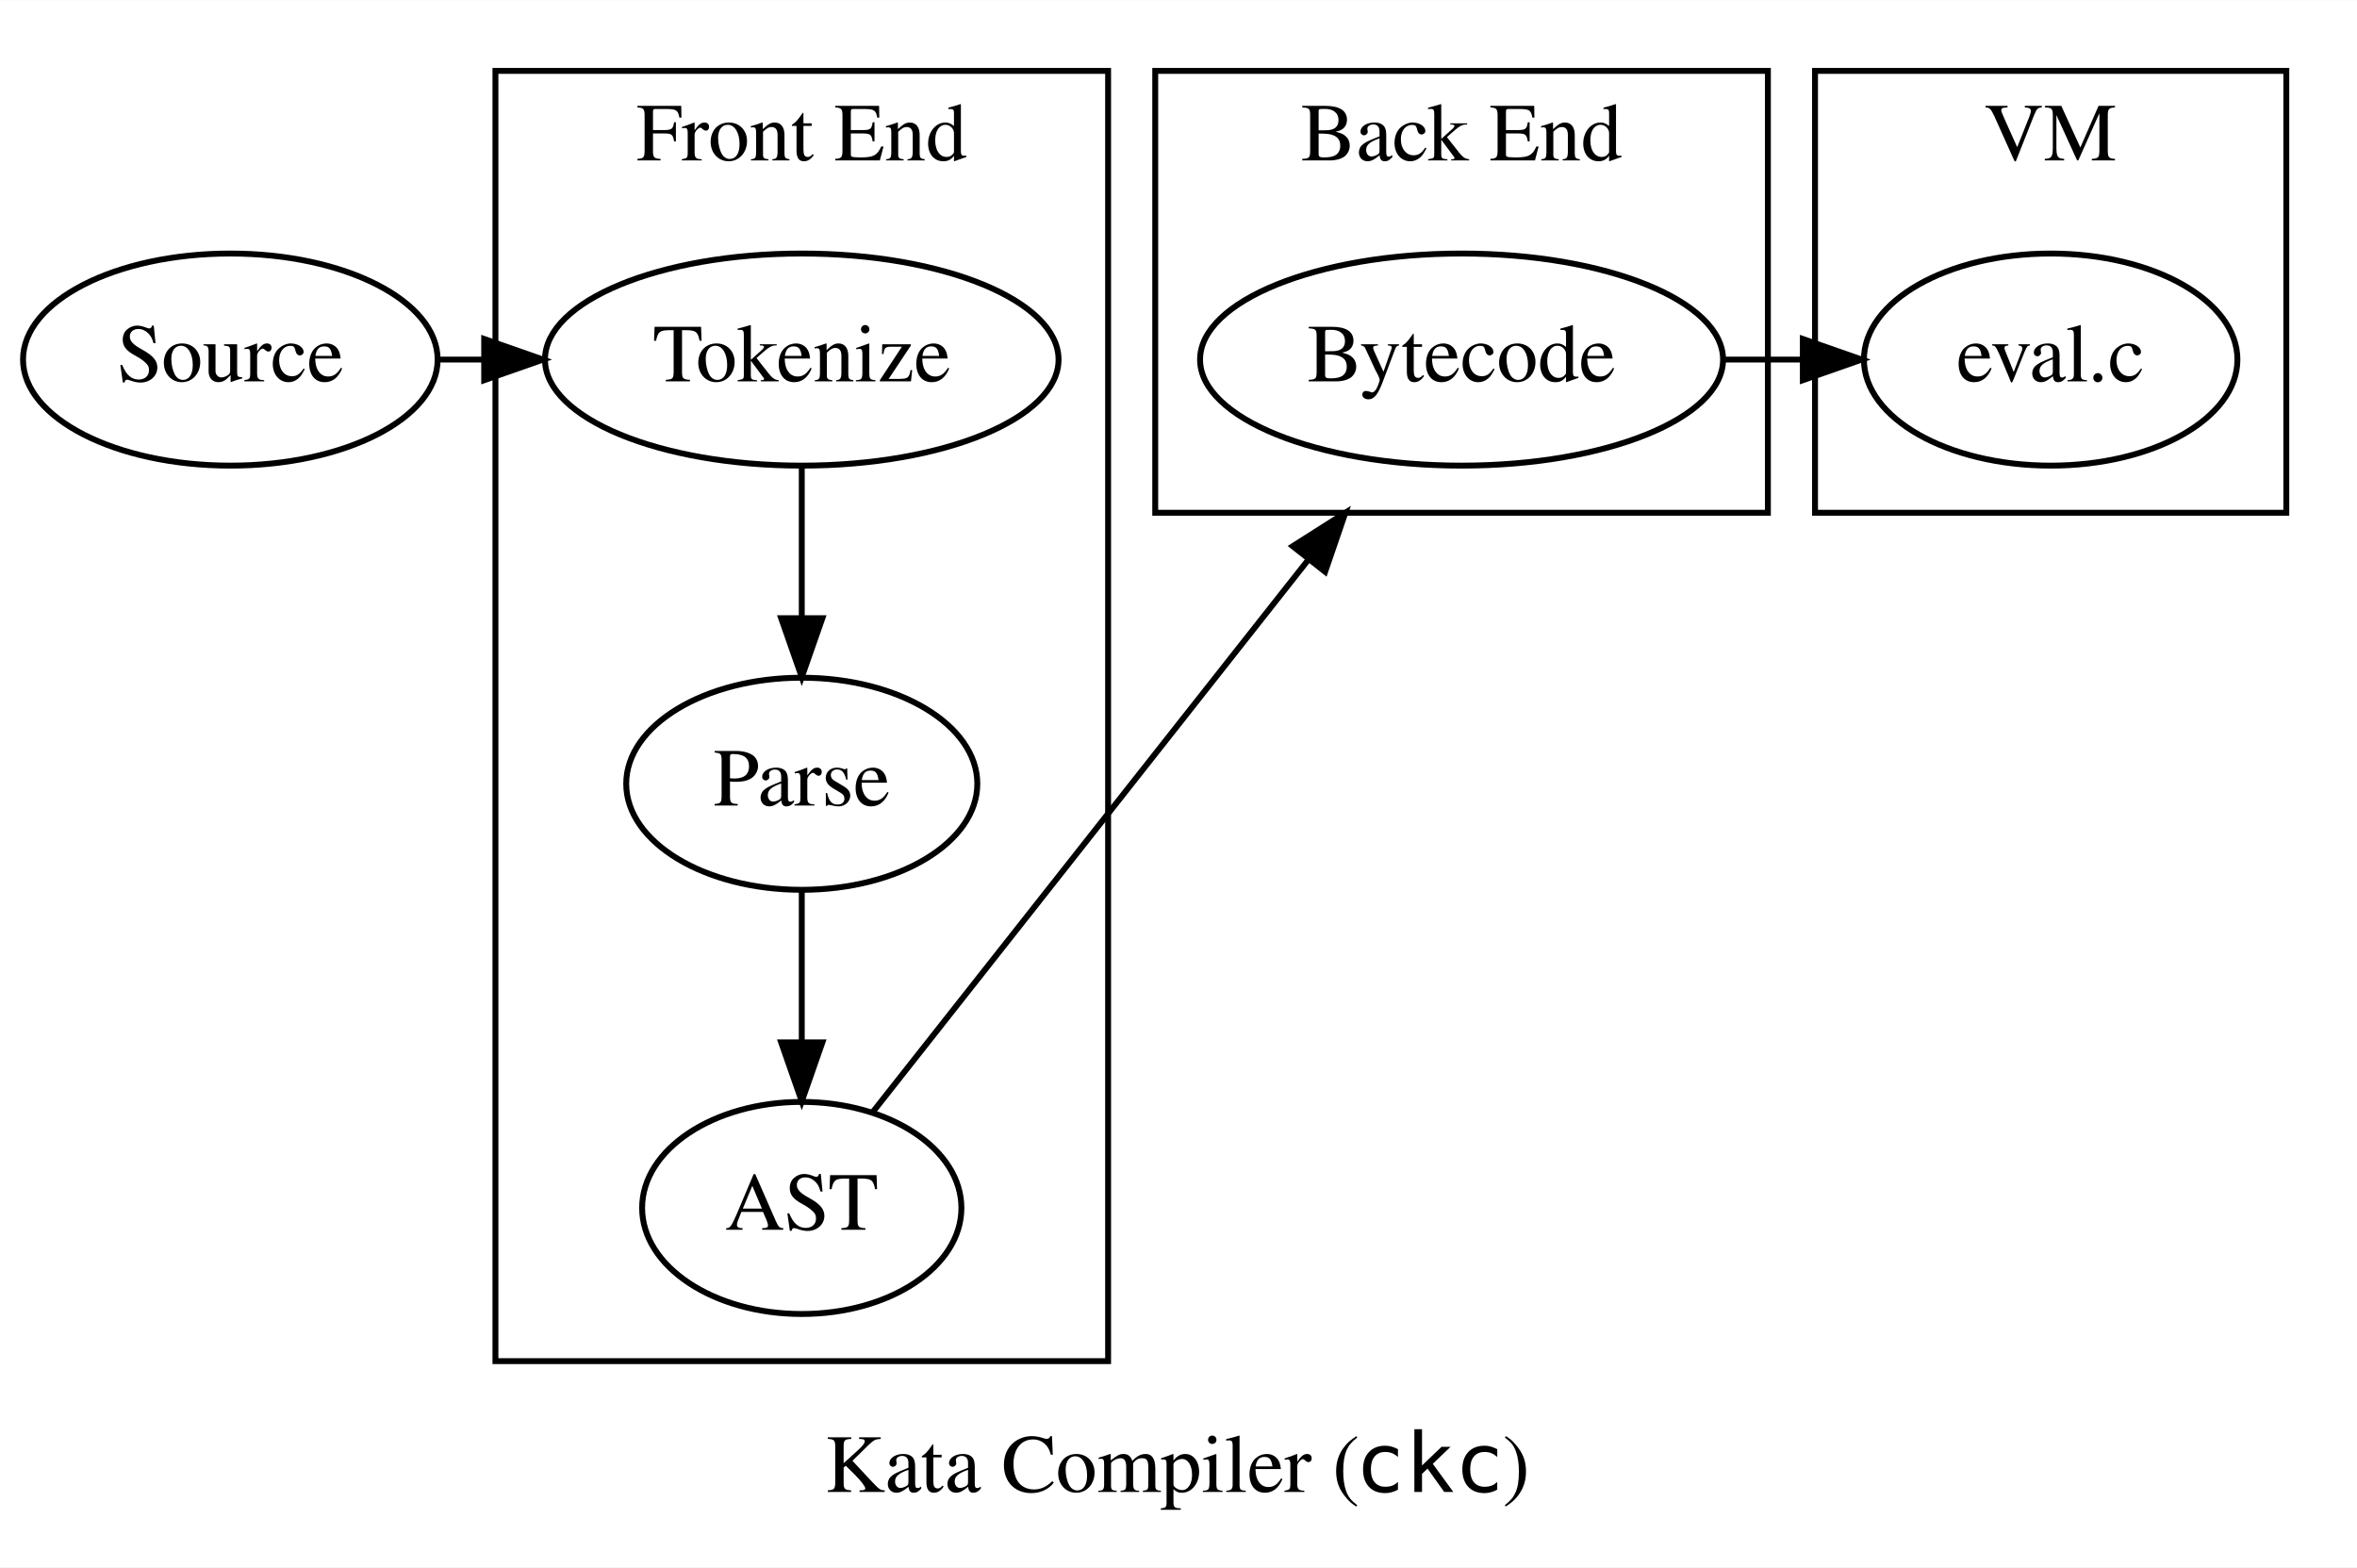
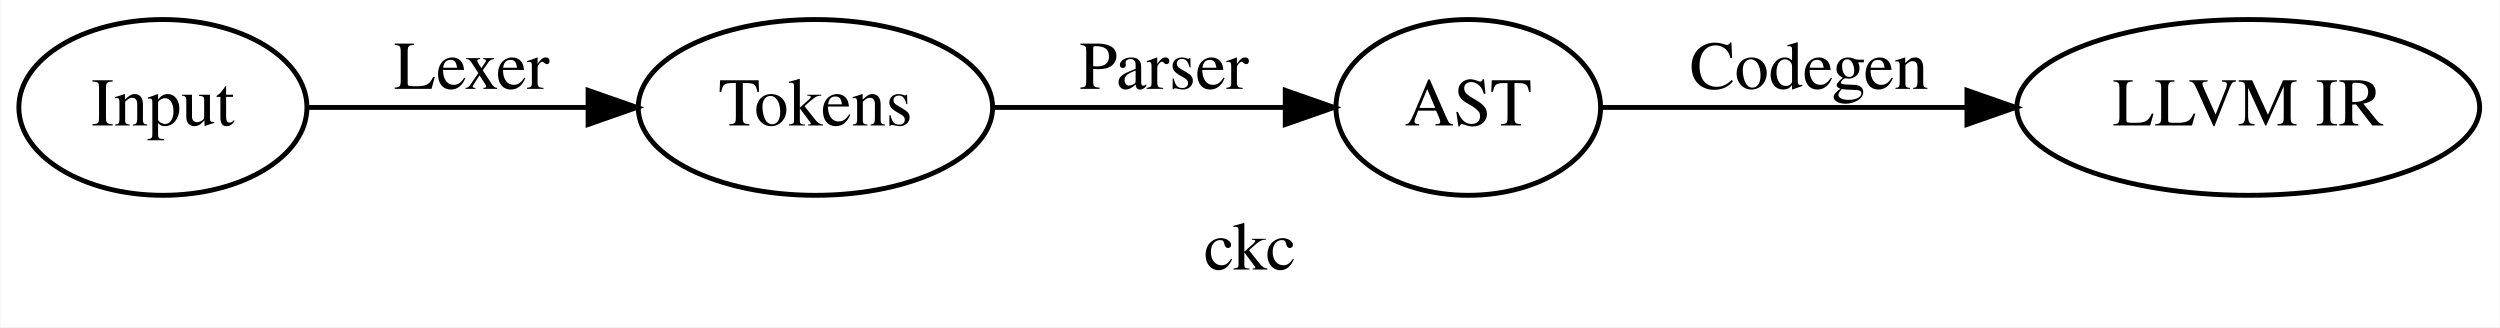
- <svg xmlns="http://www.w3.org/2000/svg" width="400pt" height="266pt" viewBox="0.00 0.00 400.10 266.00">
-   <g id="graph0" class="graph" transform="scale(1 1) rotate(0) translate(4 262)">
-     <polygon fill="white" stroke="transparent" points="-4,4 -4,-262 396.1,-262 396.1,4 -4,4" />
-     <text text-anchor="start" x="136.05" y="-8.8" font-family="Times,serif" font-size="14.00">Kata Compiler (</text>
-     <text text-anchor="start" x="226.05" y="-8.8" font-family="monospace" font-size="14.00">ckc</text>
-     <text text-anchor="start" x="251.05" y="-8.8" font-family="Times,serif" font-size="14.00">)</text>
-     <g id="clust1" class="cluster">
-       <polygon fill="none" stroke="black" points="80.1,-31 80.1,-250 184.1,-250 184.1,-31 80.1,-31" />
-       <text text-anchor="middle" x="132.1" y="-234.8" font-family="Times,serif" font-size="14.00">Front End</text>
-     </g>
-     <g id="clust2" class="cluster">
-       <polygon fill="none" stroke="black" points="192.1,-175 192.1,-250 296.1,-250 296.1,-175 192.1,-175" />
-       <text text-anchor="middle" x="244.1" y="-234.8" font-family="Times,serif" font-size="14.00">Back End</text>
-     </g>
-     <g id="clust3" class="cluster">
-       <polygon fill="none" stroke="black" points="304.1,-175 304.1,-250 384.1,-250 384.1,-175 304.1,-175" />
-       <text text-anchor="middle" x="344.1" y="-234.8" font-family="Times,serif" font-size="14.00">VM</text>
-     </g>
+ <svg xmlns="http://www.w3.org/2000/svg" width="512pt" height="67pt" viewBox="0.00 0.00 511.78 67.00">
+   <g id="graph0" class="graph" transform="scale(1 1) rotate(0) translate(4 63)">
+     <polygon fill="white" stroke="transparent" points="-4,4 -4,-63 507.78,-63 507.78,4 -4,4" />
+     <text text-anchor="middle" x="251.89" y="-7.8" font-family="Times,serif" font-size="14.00">ckc</text>
    <g id="node1" class="node">
-       <ellipse fill="none" stroke="black" cx="35.1" cy="-201" rx="35.19" ry="18" />
-       <text text-anchor="middle" x="35.1" y="-197.3" font-family="Times,serif" font-size="14.00">Source</text>
+       <ellipse fill="none" stroke="black" cx="456.33" cy="-41" rx="47.39" ry="18" />
+       <text text-anchor="middle" x="456.33" y="-37.3" font-family="Times,serif" font-size="14.00">LLVM IR</text>
    </g>
    <g id="node2" class="node">
-       <ellipse fill="none" stroke="black" cx="132.1" cy="-201" rx="43.59" ry="18" />
-       <text text-anchor="middle" x="132.1" y="-197.3" font-family="Times,serif" font-size="14.00">Tokenize</text>
+       <ellipse fill="none" stroke="black" cx="29.25" cy="-41" rx="29.5" ry="18" />
+       <text text-anchor="middle" x="29.25" y="-37.3" font-family="Times,serif" font-size="14.00">Input</text>
+     </g>
+     <g id="node3" class="node">
+       <ellipse fill="none" stroke="black" cx="162.89" cy="-41" rx="36.29" ry="18" />
+       <text text-anchor="middle" x="162.89" y="-37.3" font-family="Times,serif" font-size="14.00">Tokens</text>
    </g>
    <g id="edge1" class="edge">
-       <path fill="none" stroke="black" d="M70.34,-201C72.94,-201 75.54,-201 78.15,-201" />
-       <polygon fill="black" stroke="black" points="78.19,-204.5 88.19,-201 78.19,-197.5 78.19,-204.5" />
+       <path fill="none" stroke="black" d="M58.81,-41C75.61,-41 97.23,-41 116.32,-41" />
+       <polygon fill="black" stroke="black" points="116.33,-44.5 126.33,-41 116.33,-37.5 116.33,-44.5" />
+       <text text-anchor="middle" x="92.49" y="-44.8" font-family="Times,serif" font-size="14.00">Lexer</text>
    </g>
-     <g id="node3" class="node">
-       <ellipse fill="none" stroke="black" cx="132.1" cy="-129" rx="29.8" ry="18" />
-       <text text-anchor="middle" x="132.1" y="-125.3" font-family="Times,serif" font-size="14.00">Parse</text>
+     <g id="node4" class="node">
+       <ellipse fill="none" stroke="black" cx="296.59" cy="-41" rx="27.1" ry="18" />
+       <text text-anchor="middle" x="296.59" y="-37.3" font-family="Times,serif" font-size="14.00">AST</text>
    </g>
    <g id="edge2" class="edge">
-       <path fill="none" stroke="black" d="M132.1,-182.7C132.1,-174.98 132.1,-165.71 132.1,-157.11" />
-       <polygon fill="black" stroke="black" points="135.6,-157.1 132.1,-147.1 128.6,-157.1 135.6,-157.1" />
-     </g>
-     <g id="node4" class="node">
-       <ellipse fill="none" stroke="black" cx="132.1" cy="-57" rx="27.1" ry="18" />
-       <text text-anchor="middle" x="132.1" y="-53.3" font-family="Times,serif" font-size="14.00">AST</text>
+       <path fill="none" stroke="black" d="M199.53,-41C217.95,-41 240.41,-41 258.97,-41" />
+       <polygon fill="black" stroke="black" points="259.11,-44.5 269.11,-41 259.11,-37.5 259.11,-44.5" />
+       <text text-anchor="middle" x="234.29" y="-44.8" font-family="Times,serif" font-size="14.00">Parser</text>
    </g>
    <g id="edge3" class="edge">
-       <path fill="none" stroke="black" d="M132.1,-110.7C132.1,-102.98 132.1,-93.71 132.1,-85.11" />
-       <polygon fill="black" stroke="black" points="135.6,-85.1 132.1,-75.1 128.6,-85.1 135.6,-85.1" />
-     </g>
-     <g id="node5" class="node">
-       <ellipse fill="none" stroke="black" cx="244.1" cy="-201" rx="44.39" ry="18" />
-       <text text-anchor="middle" x="244.1" y="-197.3" font-family="Times,serif" font-size="14.00">Bytecode</text>
-     </g>
-     <g id="edge4" class="edge">
-       <path fill="none" stroke="black" d="M144.12,-73.24C161.68,-95.51 194.8,-137.5 218.09,-167.03" />
-       <polygon fill="black" stroke="black" points="215.44,-169.32 224.38,-175 220.94,-164.98 215.44,-169.32" />
-     </g>
-     <g id="node6" class="node">
-       <ellipse fill="none" stroke="black" cx="344.1" cy="-201" rx="31.7" ry="18" />
-       <text text-anchor="middle" x="344.1" y="-197.3" font-family="Times,serif" font-size="14.00">eval.c</text>
-     </g>
-     <g id="edge5" class="edge">
-       <path fill="none" stroke="black" d="M288.63,-201C293.02,-201 297.4,-201 301.79,-201" />
-       <polygon fill="black" stroke="black" points="302.03,-204.5 312.03,-201 302.03,-197.5 302.03,-204.5" />
+       <path fill="none" stroke="black" d="M323.99,-41C344.26,-41 373,-41 398.43,-41" />
+       <polygon fill="black" stroke="black" points="398.72,-44.5 408.72,-41 398.72,-37.5 398.72,-44.5" />
+       <text text-anchor="middle" x="366.38" y="-44.8" font-family="Times,serif" font-size="14.00">Codegen</text>
    </g>
  </g>
</svg>
